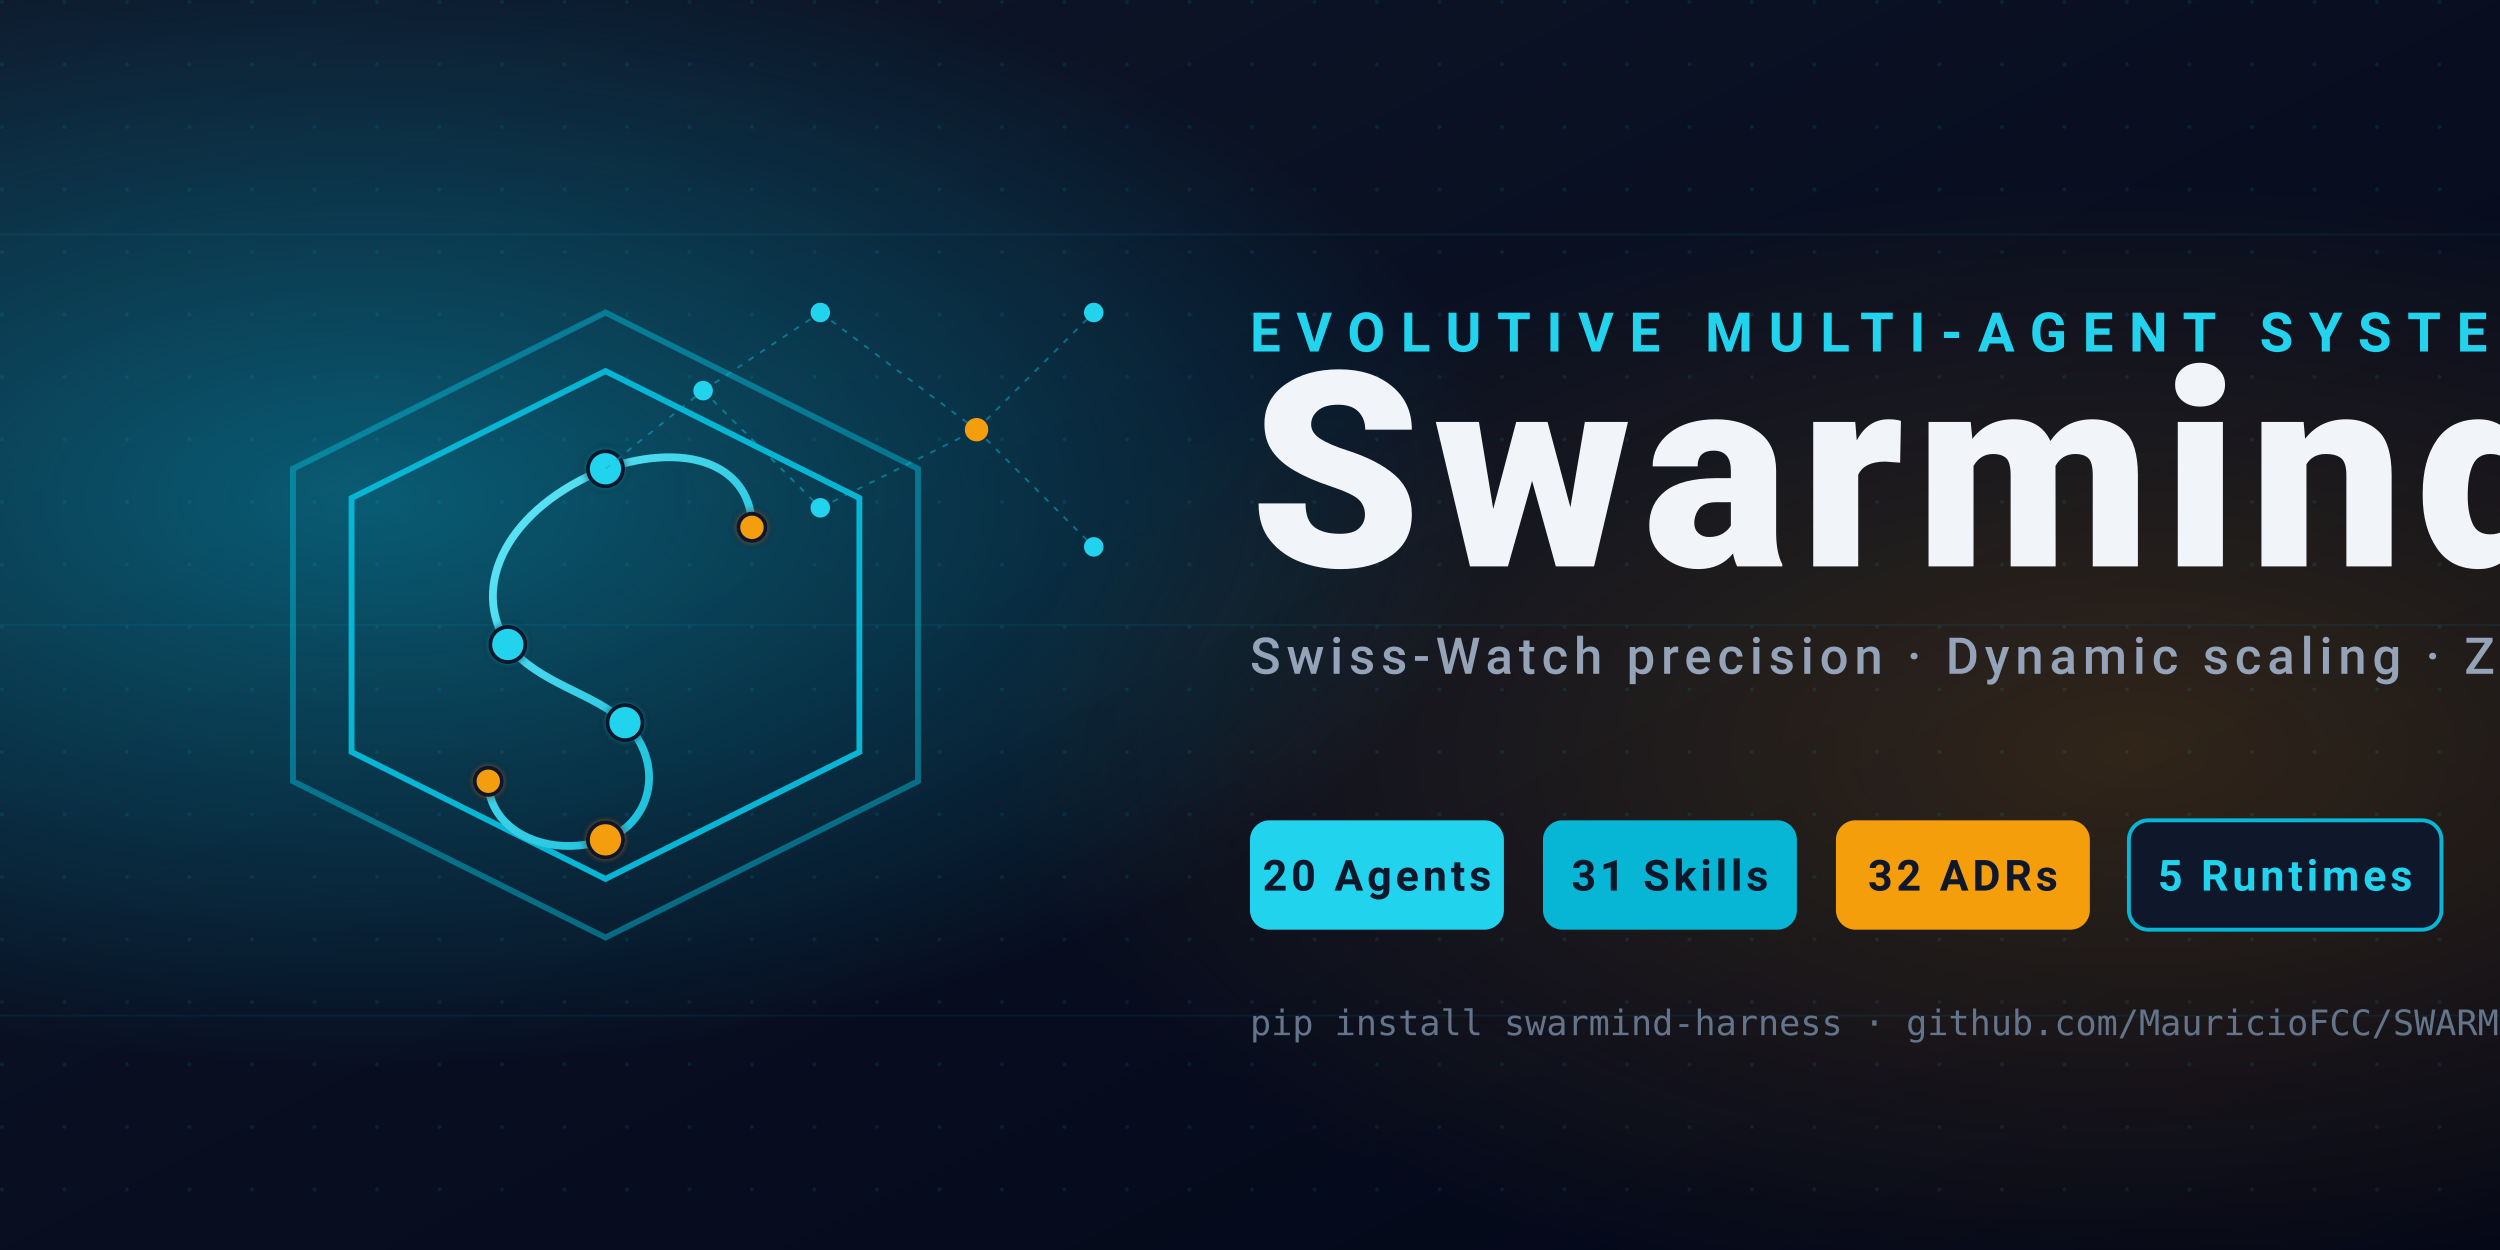
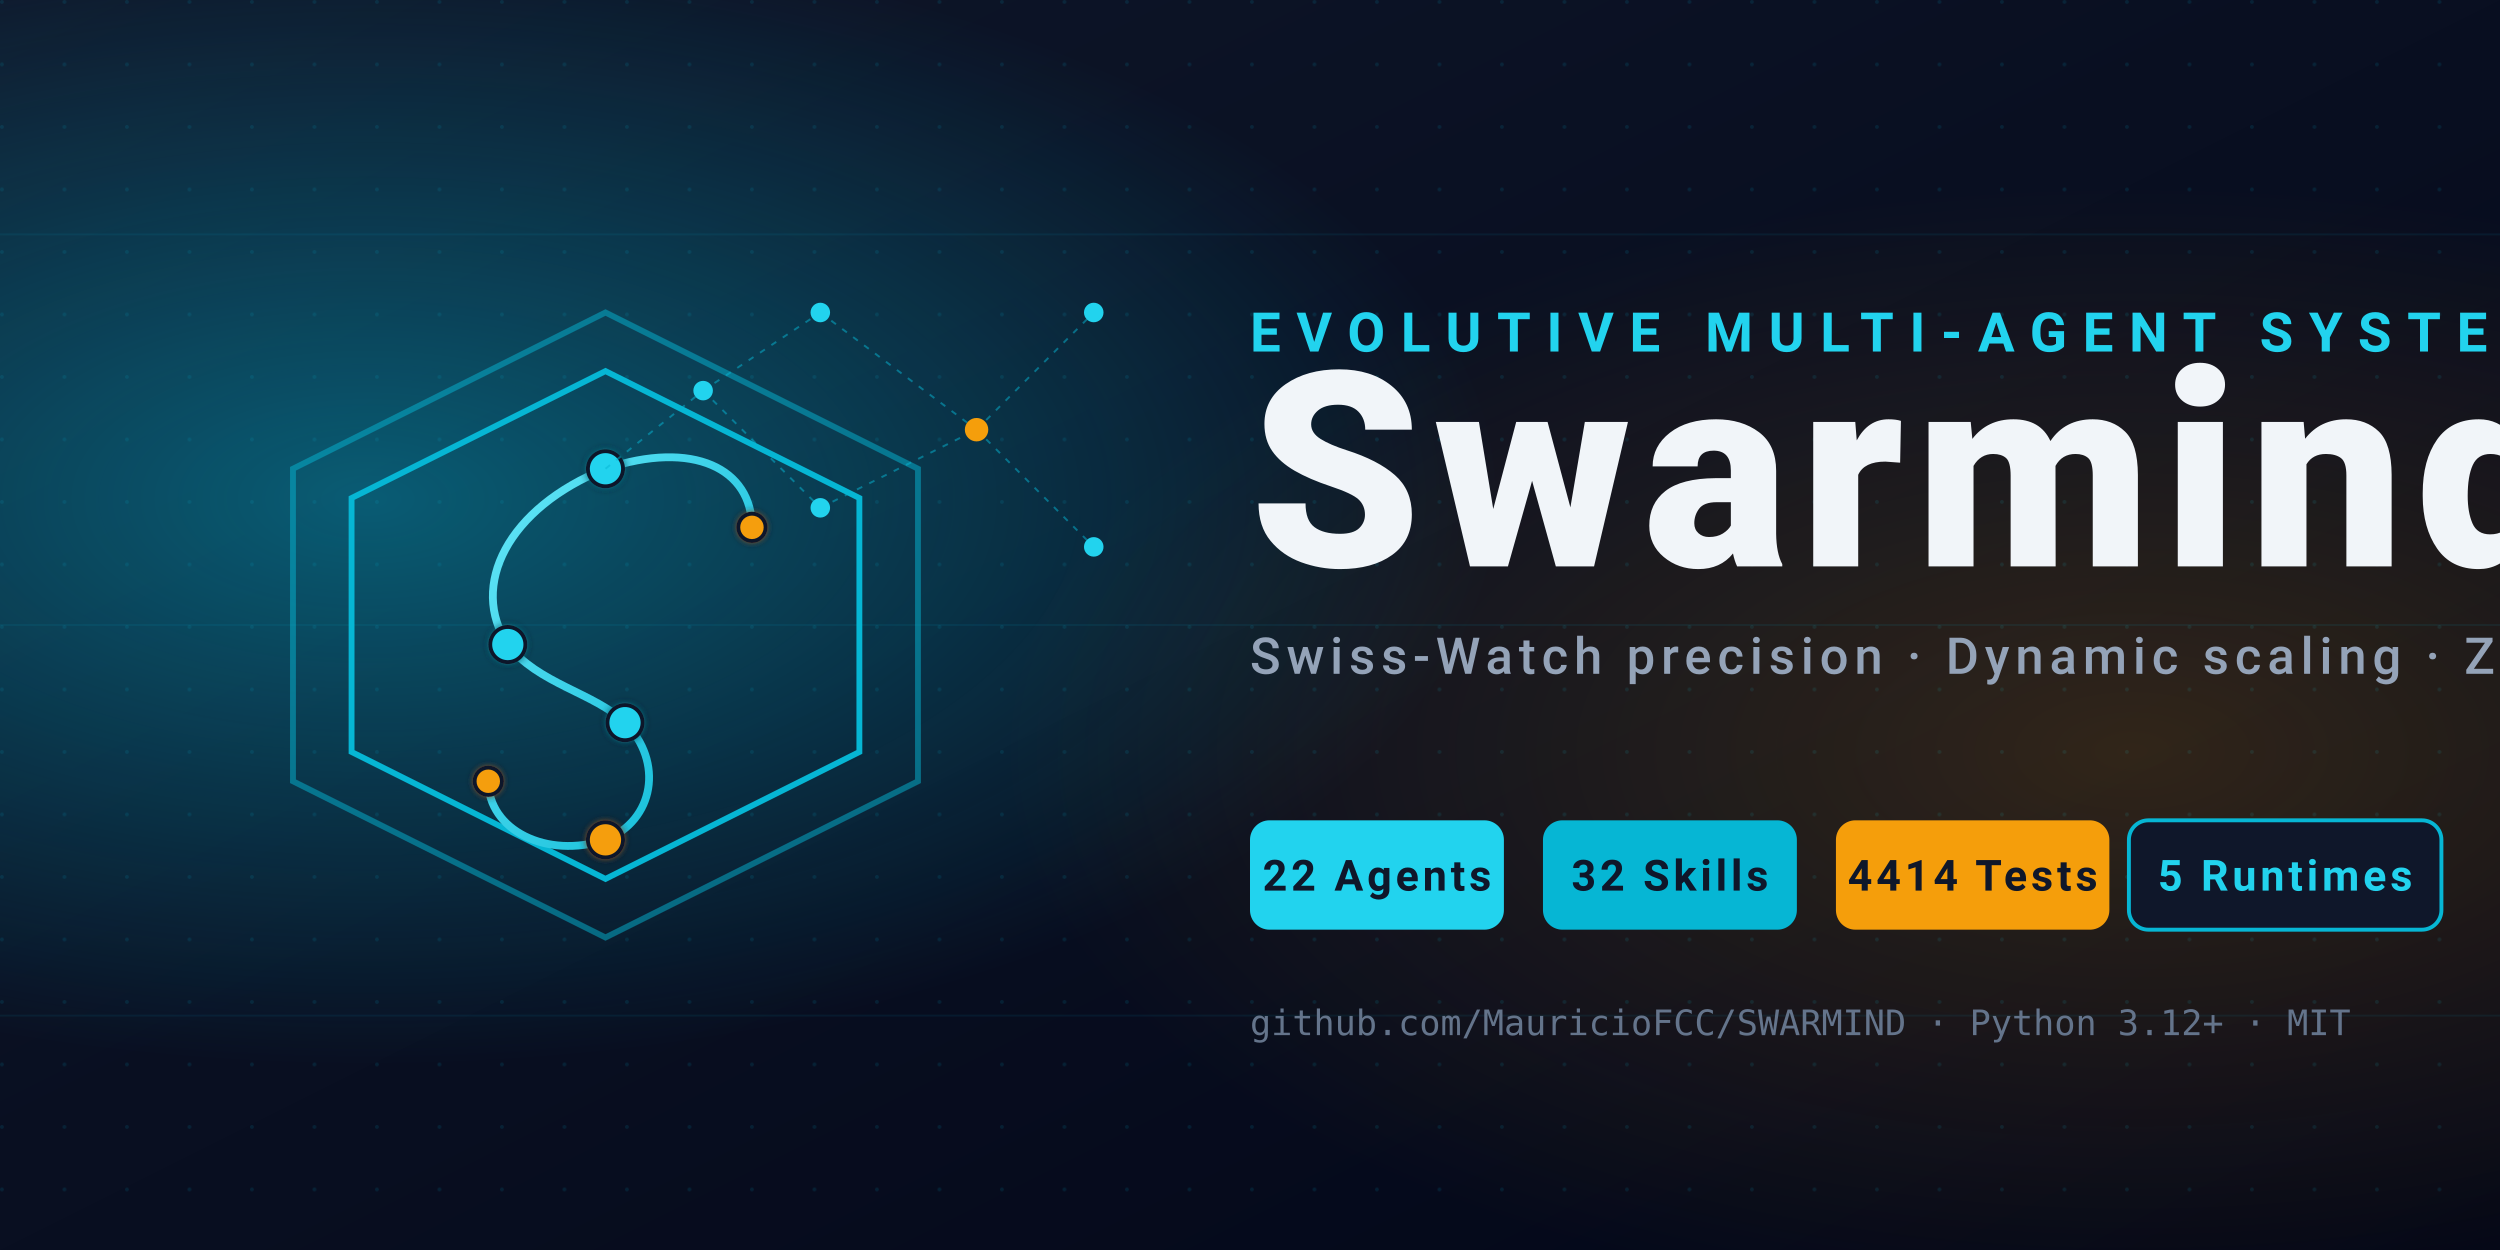
<svg xmlns="http://www.w3.org/2000/svg" viewBox="0 0 1280 640" width="1280" height="640" role="img" aria-label="Swarmind social preview">
  <defs>
    <linearGradient id="bg" x1="0" y1="0" x2="1" y2="1">
      <stop offset="0%" stop-color="#0F172A" />
      <stop offset="100%" stop-color="#020617" />
    </linearGradient>
    <linearGradient id="cyan" x1="0" y1="0" x2="1" y2="1">
      <stop offset="0%" stop-color="#67E8F9" />
      <stop offset="100%" stop-color="#06B6D4" />
    </linearGradient>
    <linearGradient id="gold" x1="0" y1="0" x2="1" y2="1">
      <stop offset="0%" stop-color="#FBBF24" />
      <stop offset="100%" stop-color="#F59E0B" />
    </linearGradient>
    <radialGradient id="haloL" cx="0.15" cy="0.4" r="0.45">
      <stop offset="0%" stop-color="#06B6D4" stop-opacity="0.45" />
      <stop offset="100%" stop-color="#06B6D4" stop-opacity="0" />
    </radialGradient>
    <radialGradient id="haloR" cx="0.85" cy="0.6" r="0.45">
      <stop offset="0%" stop-color="#F59E0B" stop-opacity="0.18" />
      <stop offset="100%" stop-color="#F59E0B" stop-opacity="0" />
    </radialGradient>
    <pattern id="dots" x="0" y="0" width="32" height="32" patternUnits="userSpaceOnUse">
      <circle cx="1" cy="1" r="1" fill="#06B6D4" fill-opacity="0.12" />
    </pattern>
    <filter id="soft" x="-20%" y="-20%" width="140%" height="140%">
      <feGaussianBlur stdDeviation="2" result="b" />
      <feMerge>
        <feMergeNode in="b" />
        <feMergeNode in="SourceGraphic" />
      </feMerge>
    </filter>
  </defs>
  <rect width="1280" height="640" fill="url(#bg)" />
  <rect width="1280" height="640" fill="url(#dots)" />
  <rect width="1280" height="640" fill="url(#haloL)" />
  <rect width="1280" height="640" fill="url(#haloR)" />
  <g stroke="#06B6D4" stroke-opacity="0.08" fill="none" stroke-width="1">
    <line x1="0" y1="120" x2="1280" y2="120" />
    <line x1="0" y1="320" x2="1280" y2="320" />
    <line x1="0" y1="520" x2="1280" y2="520" />
  </g>
  <g transform="translate(140,150)" stroke="#06B6D4" fill="none" stroke-width="3">
    <polygon points="170,10 330,90 330,250 170,330 10,250 10,90" stroke-opacity="0.5" />
    <polygon points="170,40 300,105 300,235 170,300 40,235 40,105" />
    <g stroke="url(#cyan)" stroke-width="4" stroke-linecap="round" stroke-linejoin="round">
      <path d="M 245 120 C 245 90, 215 75, 170 90 C 120 110, 100 150, 120 180 C 135 200, 165 205, 180 220 C 200 240, 195 270, 170 280 C 140 290, 110 275, 110 250" />
    </g>
  </g>
  <g transform="translate(140,150)" filter="url(#soft)">
    <g fill="#22D3EE" stroke="#0F172A" stroke-width="2">
      <circle cx="170" cy="90" r="9" />
      <circle cx="120" cy="180" r="9" />
      <circle cx="180" cy="220" r="9" />
    </g>
    <g fill="#F59E0B" stroke="#0F172A" stroke-width="2">
      <circle cx="170" cy="280" r="9" />
      <circle cx="110" cy="250" r="7" />
      <circle cx="245" cy="120" r="7" />
    </g>
  </g>
  <g stroke="#06B6D4" stroke-opacity="0.5" stroke-dasharray="3 4" fill="none">
    <line x1="310" y1="240" x2="360" y2="200" />
    <line x1="360" y1="200" x2="420" y2="260" />
    <line x1="360" y1="200" x2="420" y2="160" />
    <line x1="420" y1="160" x2="500" y2="220" />
    <line x1="420" y1="260" x2="500" y2="220" />
    <line x1="500" y1="220" x2="560" y2="160" />
    <line x1="500" y1="220" x2="560" y2="280" />
  </g>
  <g fill="#22D3EE">
    <circle cx="360" cy="200" r="5" />
    <circle cx="420" cy="160" r="5" />
    <circle cx="420" cy="260" r="5" />
    <circle cx="500" cy="220" r="6" fill="#F59E0B" />
    <circle cx="560" cy="160" r="5" />
    <circle cx="560" cy="280" r="5" />
  </g>
  <g font-family="ui-sans-serif, system-ui, -apple-system, Segoe UI, Roboto, sans-serif">
    <text x="640" y="180" font-size="28" font-weight="600" letter-spacing="8" fill="#22D3EE">EVOLUTIVE MULTI-AGENT SYSTEM</text>
    <text x="640" y="290" font-size="140" font-weight="800" letter-spacing="6" fill="#F1F5F9">Swarmind</text>
    <text x="640" y="345" font-size="26" font-weight="500" letter-spacing="3" fill="#94A3B8">Swiss-Watch precision · Dynamic scaling · Zero trust</text>
    <g transform="translate(640,420)" font-size="22" font-weight="700" letter-spacing="2" fill="#0F172A">
      <g transform="translate(0,0)">
        <rect width="130" height="56" rx="10" fill="#22D3EE" />
-         <text x="65" y="36" text-anchor="middle">20 Agents</text>
+         <text x="65" y="36" text-anchor="middle">22 Agents</text>
      </g>
      <g transform="translate(150,0)">
        <rect width="130" height="56" rx="10" fill="#06B6D4" />
-         <text x="65" y="36" text-anchor="middle">31 Skills</text>
+         <text x="65" y="36" text-anchor="middle">32 Skills</text>
      </g>
      <g transform="translate(300,0)">
-         <rect width="130" height="56" rx="10" fill="#F59E0B" />
-         <text x="65" y="36" text-anchor="middle">32 ADRs</text>
+         <rect width="140" height="56" rx="10" fill="#F59E0B" />
+         <text x="70" y="36" text-anchor="middle">4414 Tests</text>
      </g>
      <g transform="translate(450,0)">
        <rect width="160" height="56" rx="10" fill="#0F172A" stroke="#06B6D4" stroke-width="2" />
        <text x="80" y="36" text-anchor="middle" fill="#22D3EE">5 Runtimes</text>
      </g>
    </g>
    <g transform="translate(640,530)" font-family="ui-monospace, SFMono-Regular, Menlo, monospace" font-size="18" fill="#64748B">
-       <text>pip install swarmind-harness   ·   github.com/MauricioFCC/SWARMIND   ·   MIT</text>
+       <text>github.com/MauricioFCC/SWARMIND   ·   Python 3.12+   ·   MIT</text>
    </g>
  </g>
</svg>
